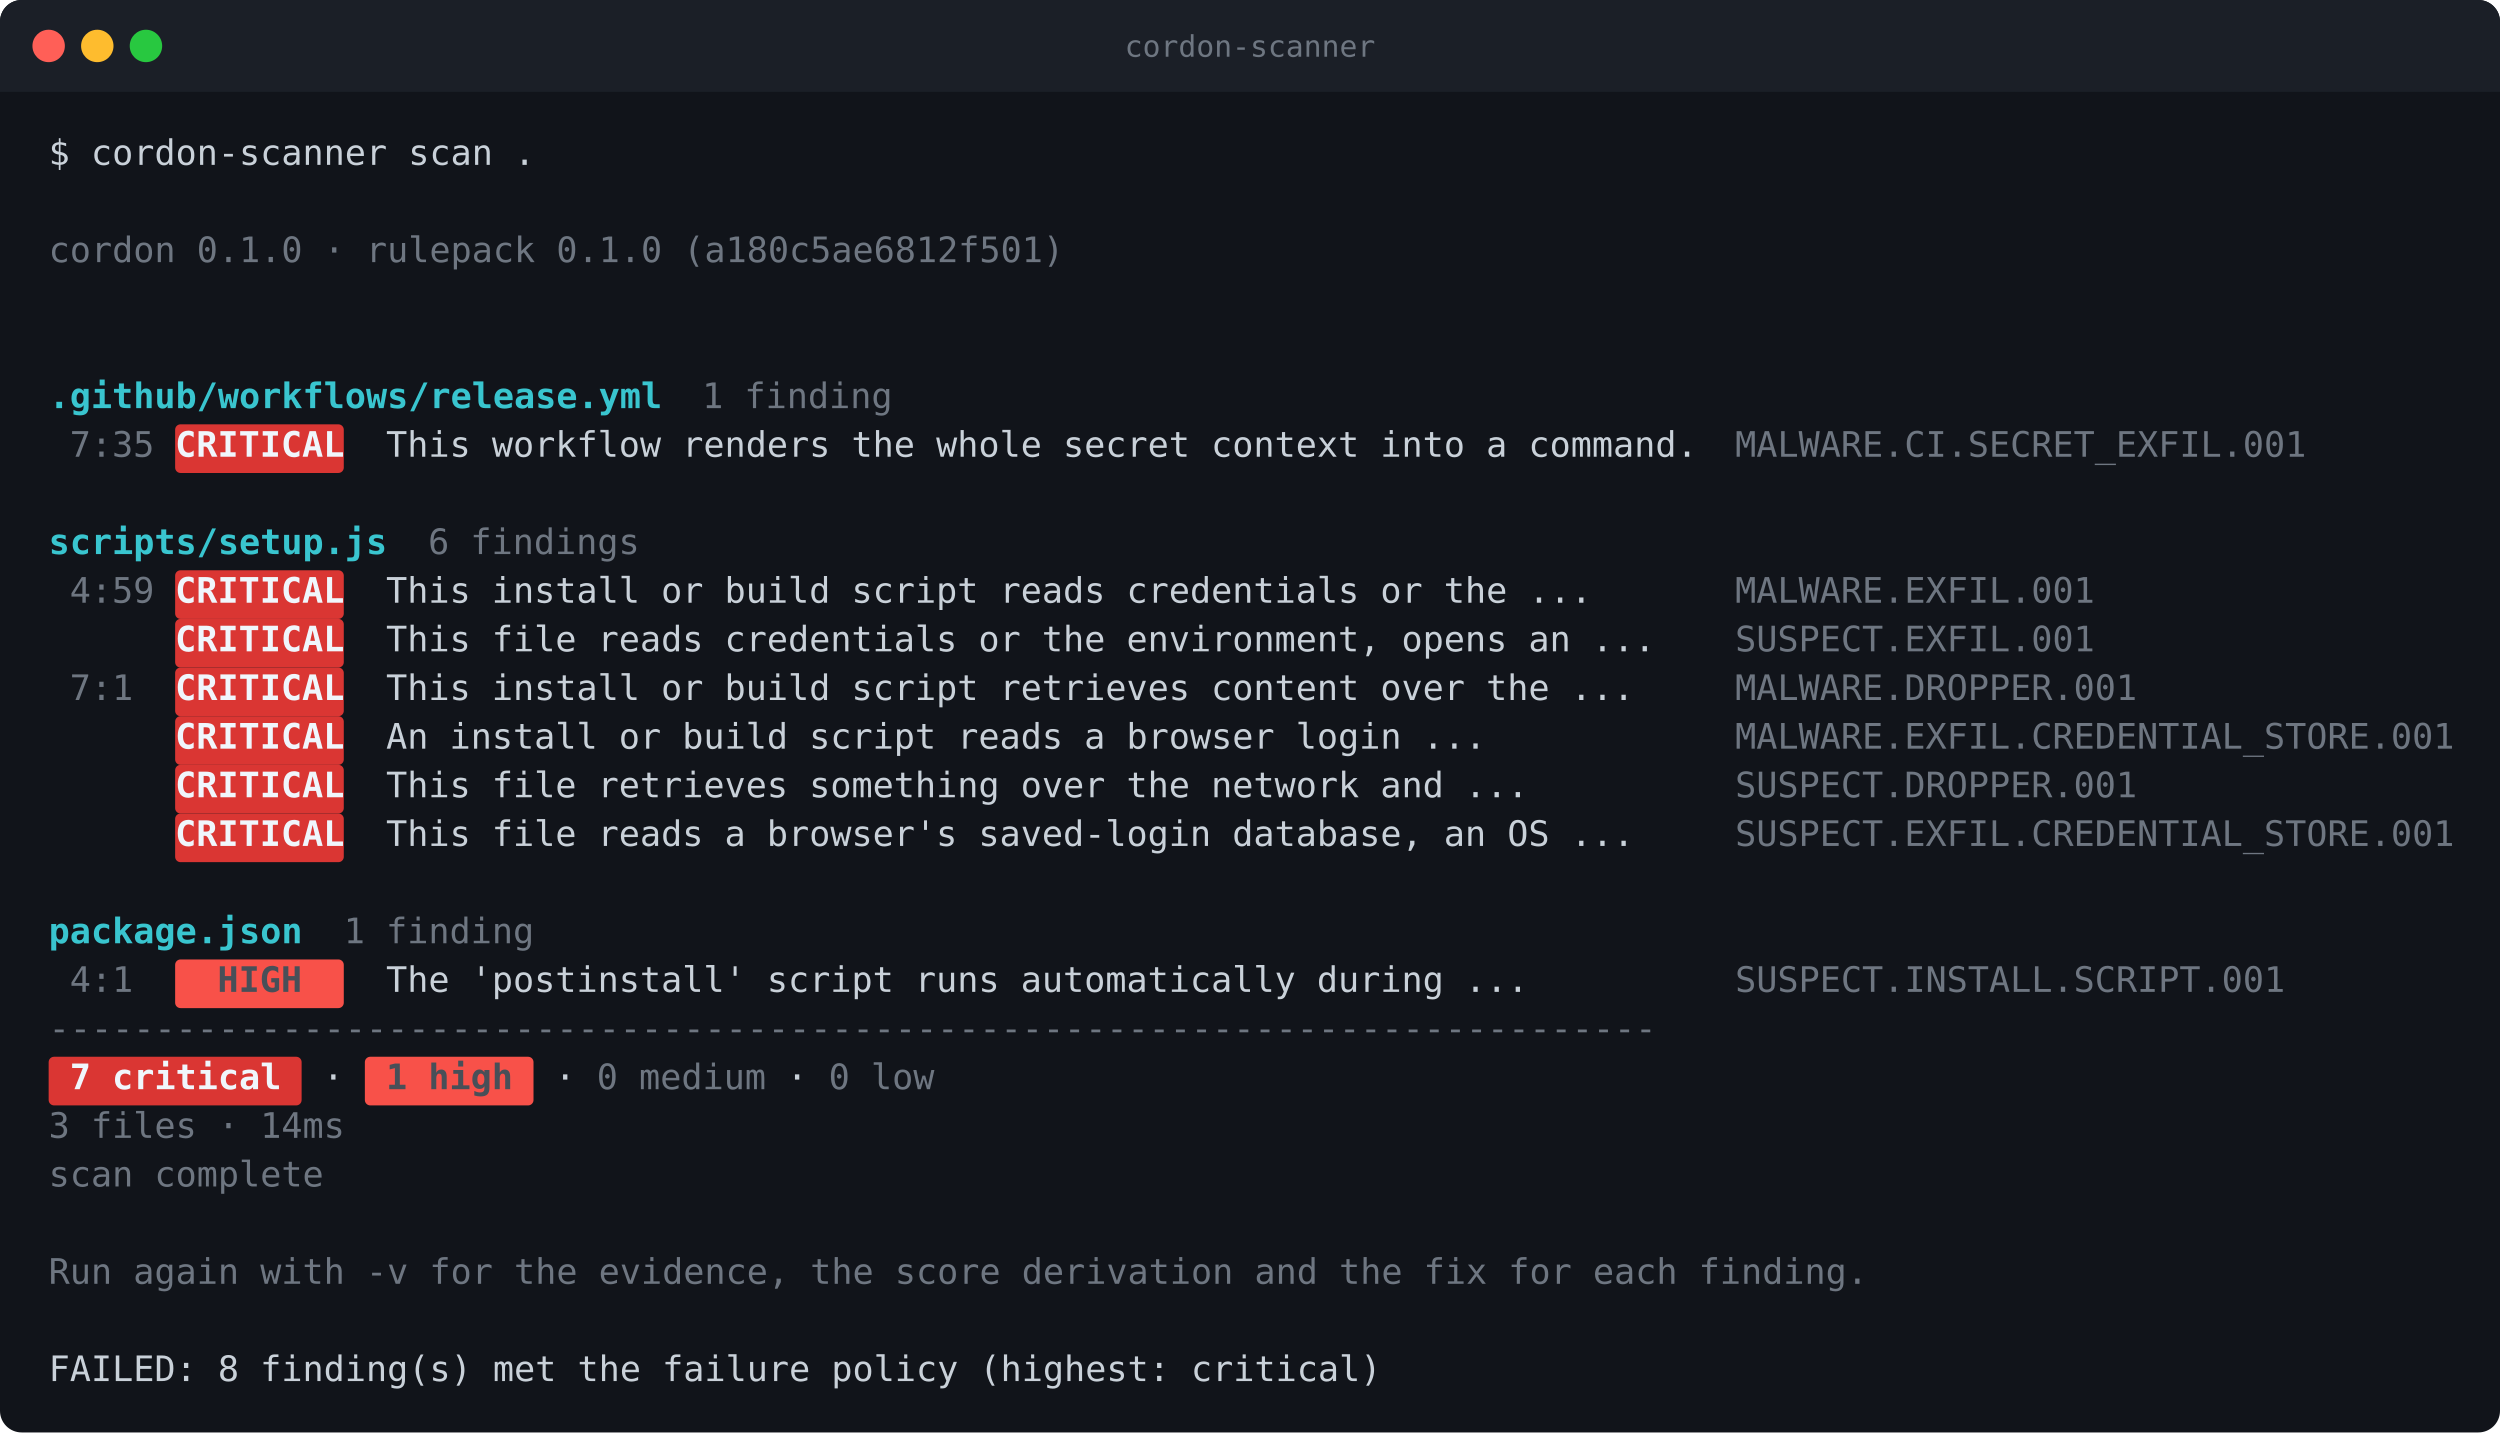
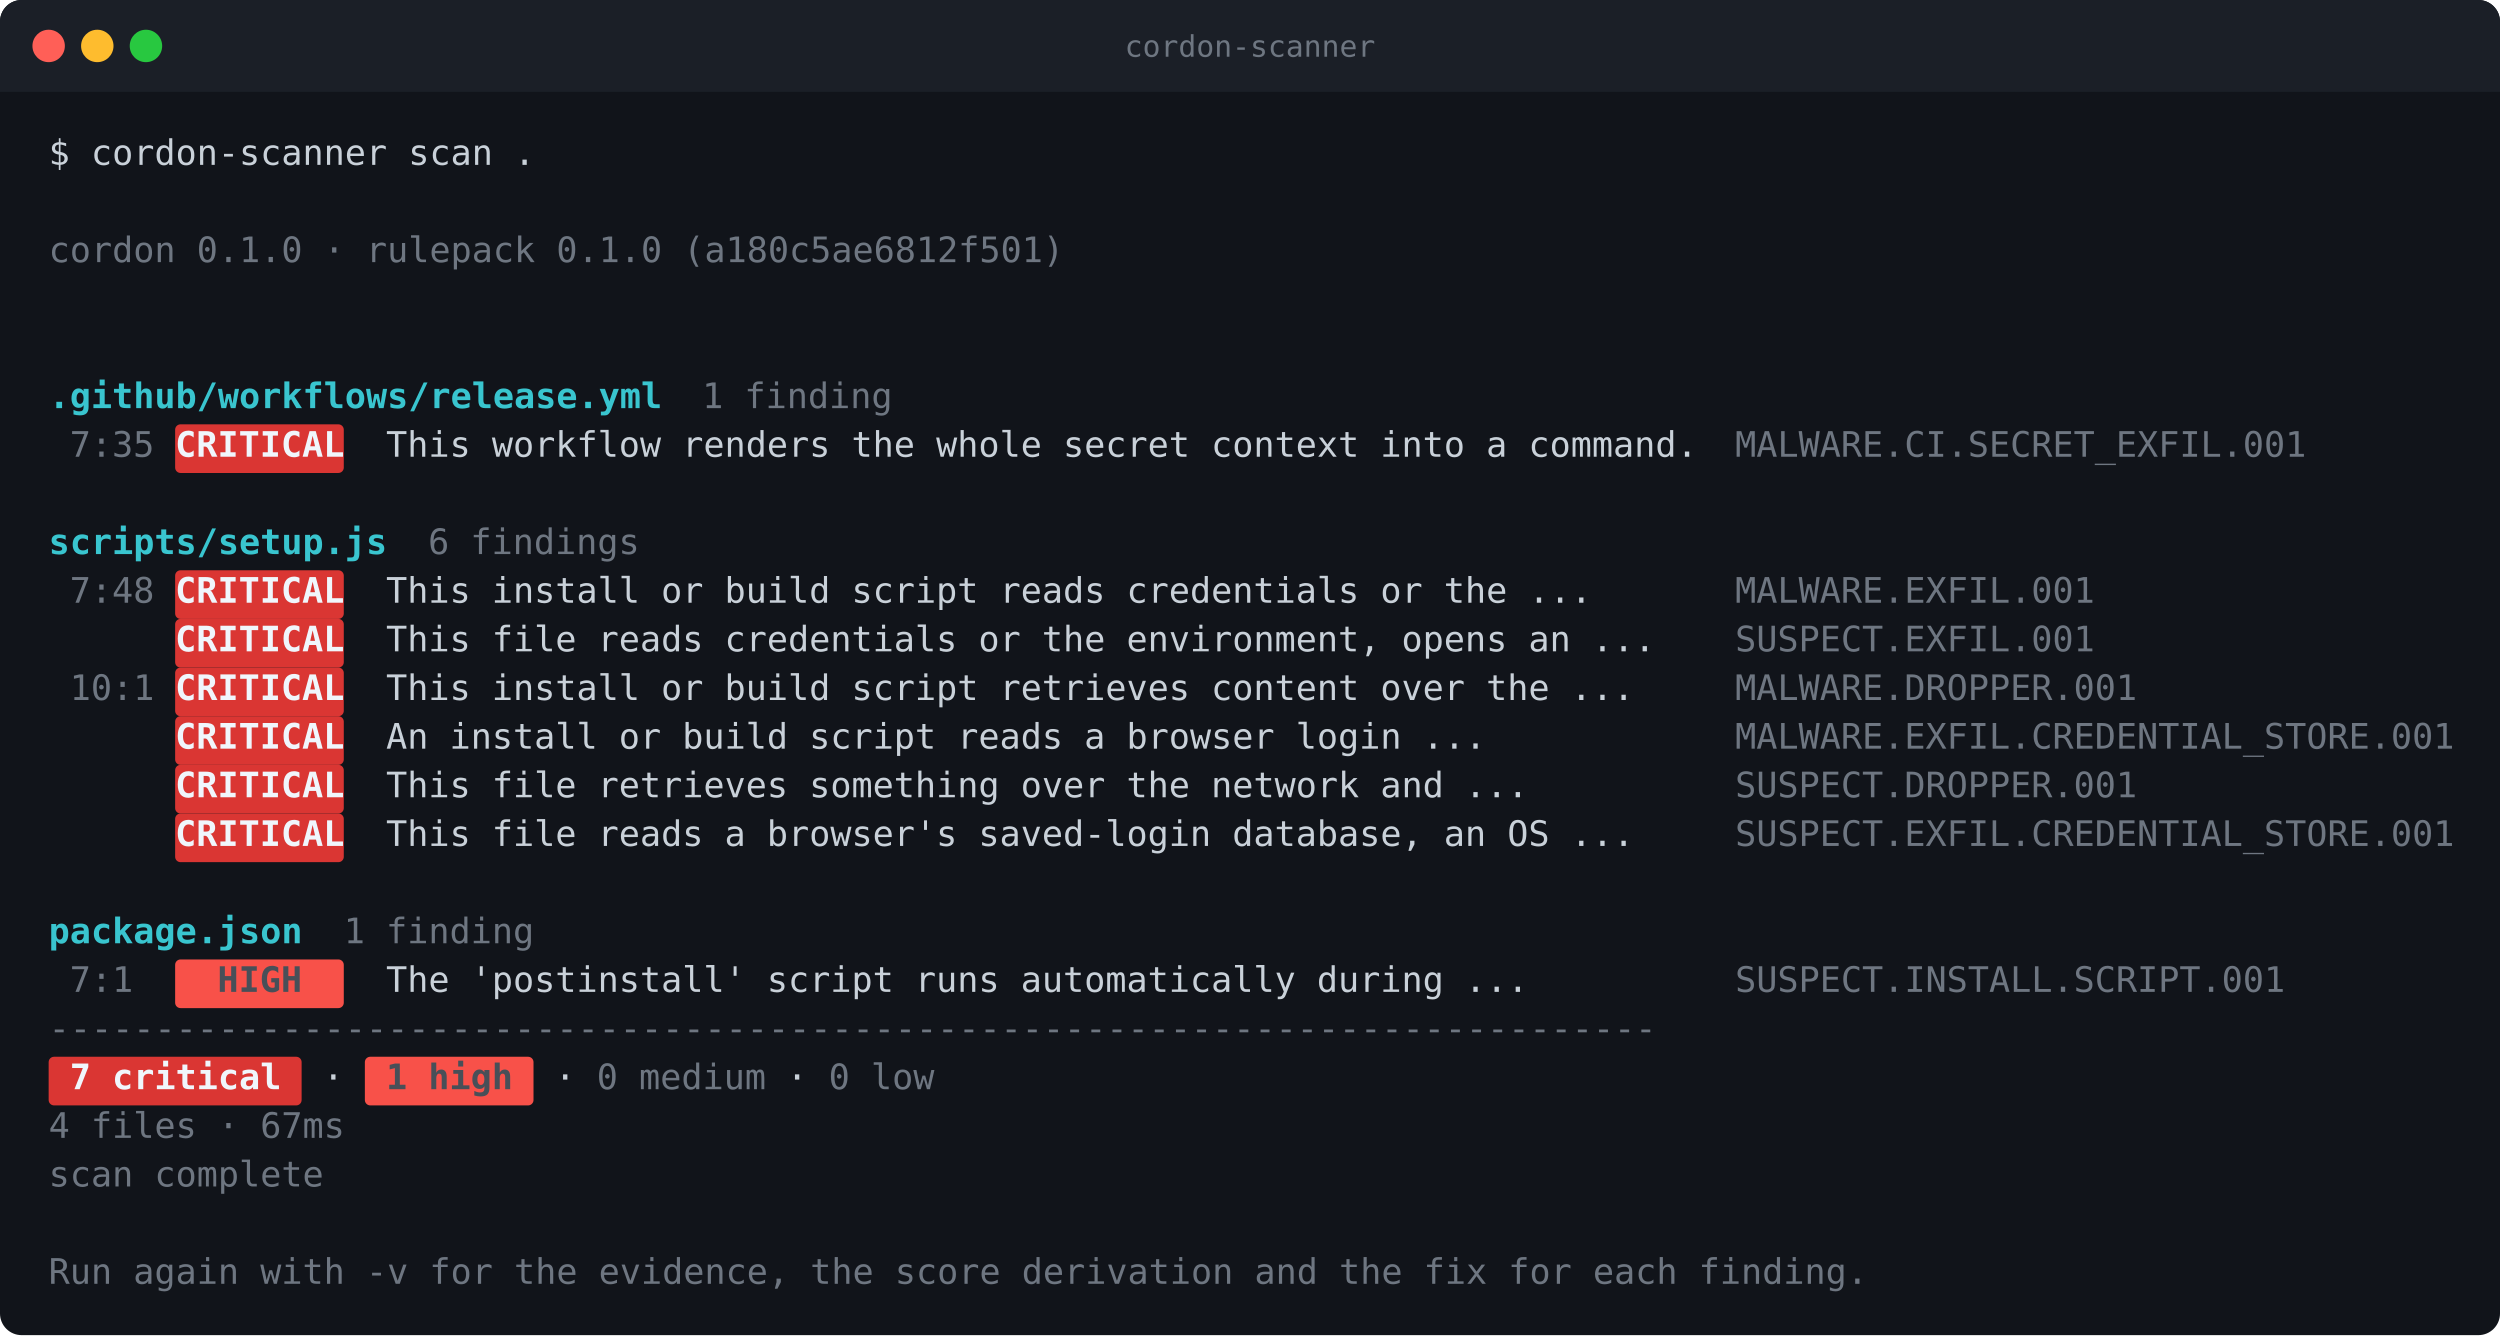
- <svg xmlns="http://www.w3.org/2000/svg" width="925" height="530" viewBox="0 0 925 530" font-family="ui-monospace, SFMono-Regular, Menlo, Consolas, &quot;DejaVu Sans Mono&quot;, monospace" font-size="13">
-   <rect width="925" height="530" rx="8" fill="#11141a" />
+ <svg xmlns="http://www.w3.org/2000/svg" width="925" height="494" viewBox="0 0 925 494" font-family="ui-monospace, SFMono-Regular, Menlo, Consolas, &quot;DejaVu Sans Mono&quot;, monospace" font-size="13">
+   <rect width="925" height="494" rx="8" fill="#11141a" />
  <path d="M0 8a8 8 0 0 1 8-8h909a8 8 0 0 1 8 8v26.0H0z" fill="#1b1f27" />
  <circle cx="18" cy="17" r="6" fill="#ff5f57" />
  <circle cx="36" cy="17" r="6" fill="#febc2e" />
  <circle cx="54" cy="17" r="6" fill="#28c840" />
  <text x="462.5" y="21" fill="#6e7681" font-size="11" text-anchor="middle">cordon-scanner</text>
  <text y="61.0" xml:space="preserve">
    <tspan x="18.0" fill="#c9d1d9">$ cordon-scanner scan .</tspan>
  </text>
  <text y="97.0" xml:space="preserve">
    <tspan x="18.0" fill="#6e7681">cordon 0.1.0 · rulepack 0.1.0 (a180c5ae6812f501)</tspan>
  </text>
  <text y="151.0" xml:space="preserve">
    <tspan x="18.0" fill="#39c5cf" font-weight="bold">.github/workflows/release.yml</tspan>
    <tspan x="259.8" fill="#6e7681">1 finding</tspan>
  </text>
  <rect x="64.8" y="157.0" width="62.4" height="18.0" rx="2" fill="#da3633" />
  <text y="169.0" xml:space="preserve">
    <tspan x="25.8" fill="#6e7681">7:35</tspan>
    <tspan x="64.8" fill="#f0f6fc" font-weight="bold">CRITICAL</tspan>
    <tspan x="127.2" fill="#c9d1d9">  This workflow renders the whole secret context into a command.  </tspan>
    <tspan x="642.0" fill="#6e7681">MALWARE.CI.SECRET_EXFIL.001</tspan>
  </text>
  <text y="205.0" xml:space="preserve">
    <tspan x="18.0" fill="#39c5cf" font-weight="bold">scripts/setup.js</tspan>
    <tspan x="158.4" fill="#6e7681">6 findings</tspan>
  </text>
  <rect x="64.8" y="211.0" width="62.4" height="18.0" rx="2" fill="#da3633" />
  <text y="223.0" xml:space="preserve">
-     <tspan x="25.8" fill="#6e7681">4:59</tspan>
+     <tspan x="25.8" fill="#6e7681">7:48</tspan>
    <tspan x="64.8" fill="#f0f6fc" font-weight="bold">CRITICAL</tspan>
    <tspan x="127.2" fill="#c9d1d9">  This install or build script reads credentials or the ...       </tspan>
    <tspan x="642.0" fill="#6e7681">MALWARE.EXFIL.001</tspan>
  </text>
  <rect x="64.8" y="229.0" width="62.4" height="18.0" rx="2" fill="#da3633" />
  <text y="241.0" xml:space="preserve">
    <tspan x="64.8" fill="#f0f6fc" font-weight="bold">CRITICAL</tspan>
    <tspan x="127.2" fill="#c9d1d9">  This file reads credentials or the environment, opens an ...    </tspan>
    <tspan x="642.0" fill="#6e7681">SUSPECT.EXFIL.001</tspan>
  </text>
  <rect x="64.8" y="247.0" width="62.4" height="18.0" rx="2" fill="#da3633" />
  <text y="259.0" xml:space="preserve">
-     <tspan x="25.8" fill="#6e7681">7:1 </tspan>
+     <tspan x="25.8" fill="#6e7681">10:1</tspan>
    <tspan x="64.8" fill="#f0f6fc" font-weight="bold">CRITICAL</tspan>
    <tspan x="127.2" fill="#c9d1d9">  This install or build script retrieves content over the ...     </tspan>
    <tspan x="642.0" fill="#6e7681">MALWARE.DROPPER.001</tspan>
  </text>
  <rect x="64.8" y="265.0" width="62.4" height="18.0" rx="2" fill="#da3633" />
  <text y="277.0" xml:space="preserve">
    <tspan x="64.8" fill="#f0f6fc" font-weight="bold">CRITICAL</tspan>
    <tspan x="127.2" fill="#c9d1d9">  An install or build script reads a browser login ...            </tspan>
    <tspan x="642.0" fill="#6e7681">MALWARE.EXFIL.CREDENTIAL_STORE.001</tspan>
  </text>
  <rect x="64.8" y="283.0" width="62.4" height="18.0" rx="2" fill="#da3633" />
  <text y="295.0" xml:space="preserve">
    <tspan x="64.8" fill="#f0f6fc" font-weight="bold">CRITICAL</tspan>
    <tspan x="127.2" fill="#c9d1d9">  This file retrieves something over the network and ...          </tspan>
    <tspan x="642.0" fill="#6e7681">SUSPECT.DROPPER.001</tspan>
  </text>
  <rect x="64.8" y="301.0" width="62.4" height="18.0" rx="2" fill="#da3633" />
  <text y="313.0" xml:space="preserve">
    <tspan x="64.8" fill="#f0f6fc" font-weight="bold">CRITICAL</tspan>
    <tspan x="127.2" fill="#c9d1d9">  This file reads a browser's saved-login database, an OS ...     </tspan>
    <tspan x="642.0" fill="#6e7681">SUSPECT.EXFIL.CREDENTIAL_STORE.001</tspan>
  </text>
  <text y="349.0" xml:space="preserve">
    <tspan x="18.0" fill="#39c5cf" font-weight="bold">package.json</tspan>
    <tspan x="127.2" fill="#6e7681">1 finding</tspan>
  </text>
  <rect x="64.8" y="355.0" width="62.4" height="18.0" rx="2" fill="#f85149" />
  <text y="367.0" xml:space="preserve">
-     <tspan x="25.8" fill="#6e7681">4:1 </tspan>
+     <tspan x="25.8" fill="#6e7681">7:1 </tspan>
    <tspan x="64.8" fill="#484f58" font-weight="bold">  HIGH  </tspan>
    <tspan x="127.2" fill="#c9d1d9">  The 'postinstall' script runs automatically during ...          </tspan>
    <tspan x="642.0" fill="#6e7681">SUSPECT.INSTALL.SCRIPT.001</tspan>
  </text>
  <text y="385.0" xml:space="preserve">
    <tspan x="18.0" fill="#6e7681">----------------------------------------------------------------------------</tspan>
  </text>
  <rect x="18.0" y="391.0" width="93.6" height="18.0" rx="2" fill="#da3633" />
  <rect x="135.0" y="391.0" width="62.4" height="18.0" rx="2" fill="#f85149" />
  <text y="403.0" xml:space="preserve">
    <tspan x="18.0" fill="#f0f6fc" font-weight="bold"> 7 critical </tspan>
    <tspan x="111.6" fill="#c9d1d9"> · </tspan>
    <tspan x="135.0" fill="#484f58" font-weight="bold"> 1 high </tspan>
    <tspan x="197.4" fill="#c9d1d9"> · </tspan>
    <tspan x="220.8" fill="#6e7681">0 medium</tspan>
    <tspan x="283.2" fill="#c9d1d9"> · </tspan>
    <tspan x="306.6" fill="#6e7681">0 low</tspan>
  </text>
  <text y="421.0" xml:space="preserve">
-     <tspan x="18.0" fill="#6e7681">3 files · 14ms</tspan>
+     <tspan x="18.0" fill="#6e7681">4 files · 67ms</tspan>
  </text>
  <text y="439.0" xml:space="preserve">
    <tspan x="18.0" fill="#6e7681">scan complete</tspan>
  </text>
  <text y="475.0" xml:space="preserve">
    <tspan x="18.0" fill="#6e7681">Run again with -v for the evidence, the score derivation and the fix for each finding.</tspan>
  </text>
-   <text y="511.0" xml:space="preserve">
-     <tspan x="18.0" fill="#c9d1d9">FAILED: 8 finding(s) met the failure policy (highest: critical)</tspan>
-   </text>
</svg>
